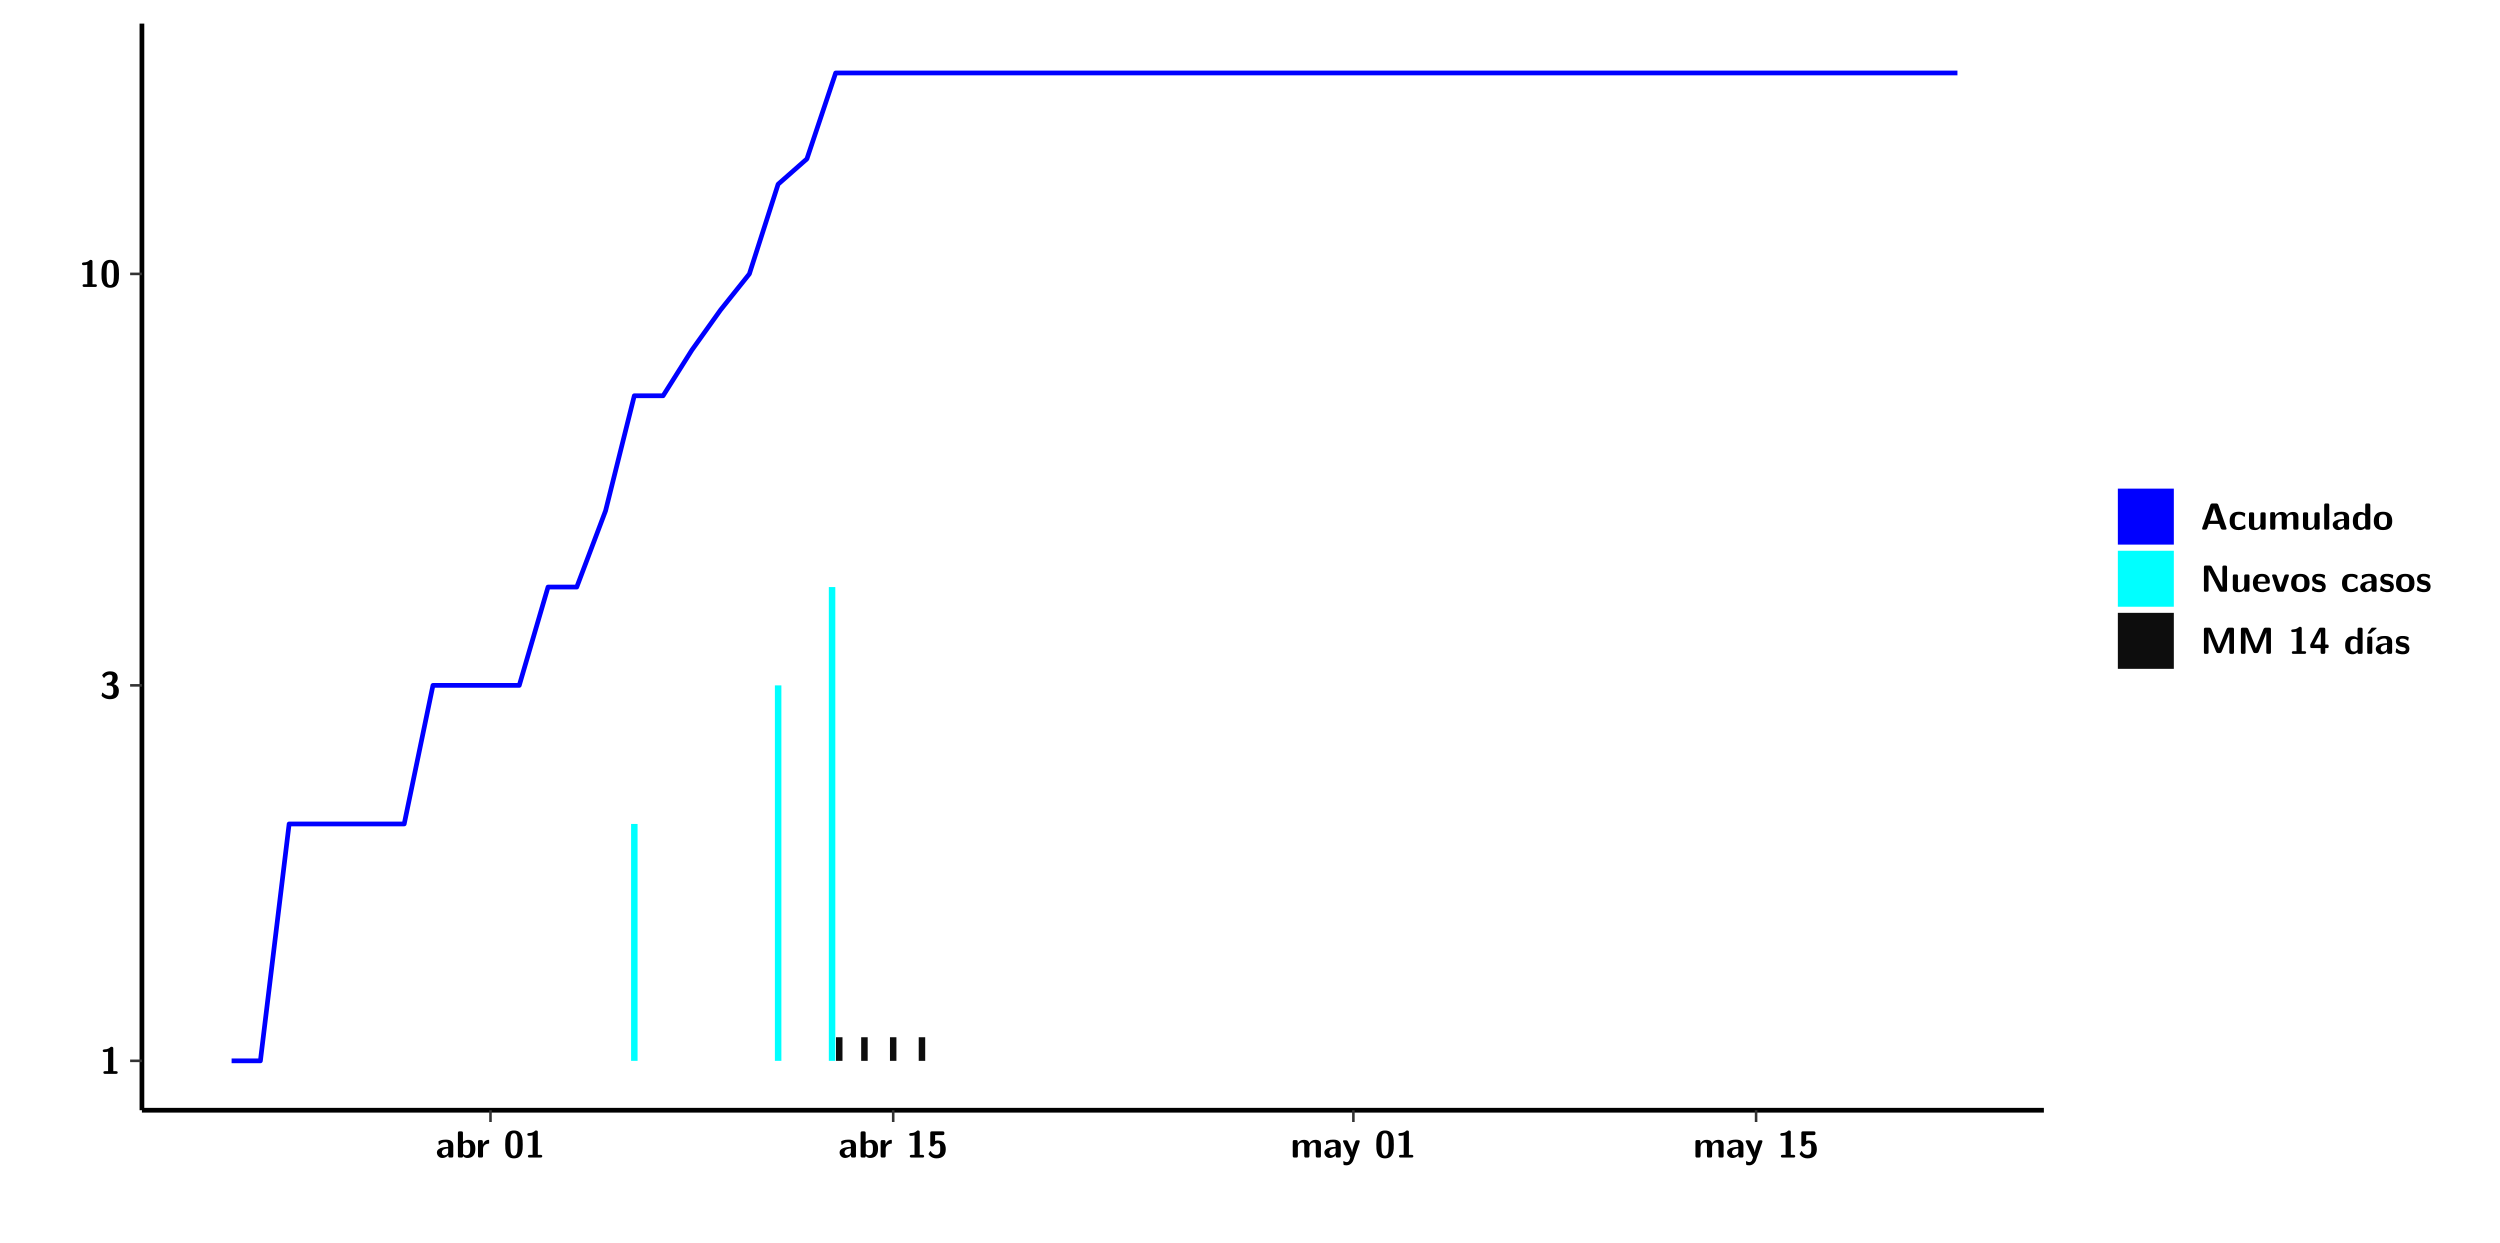
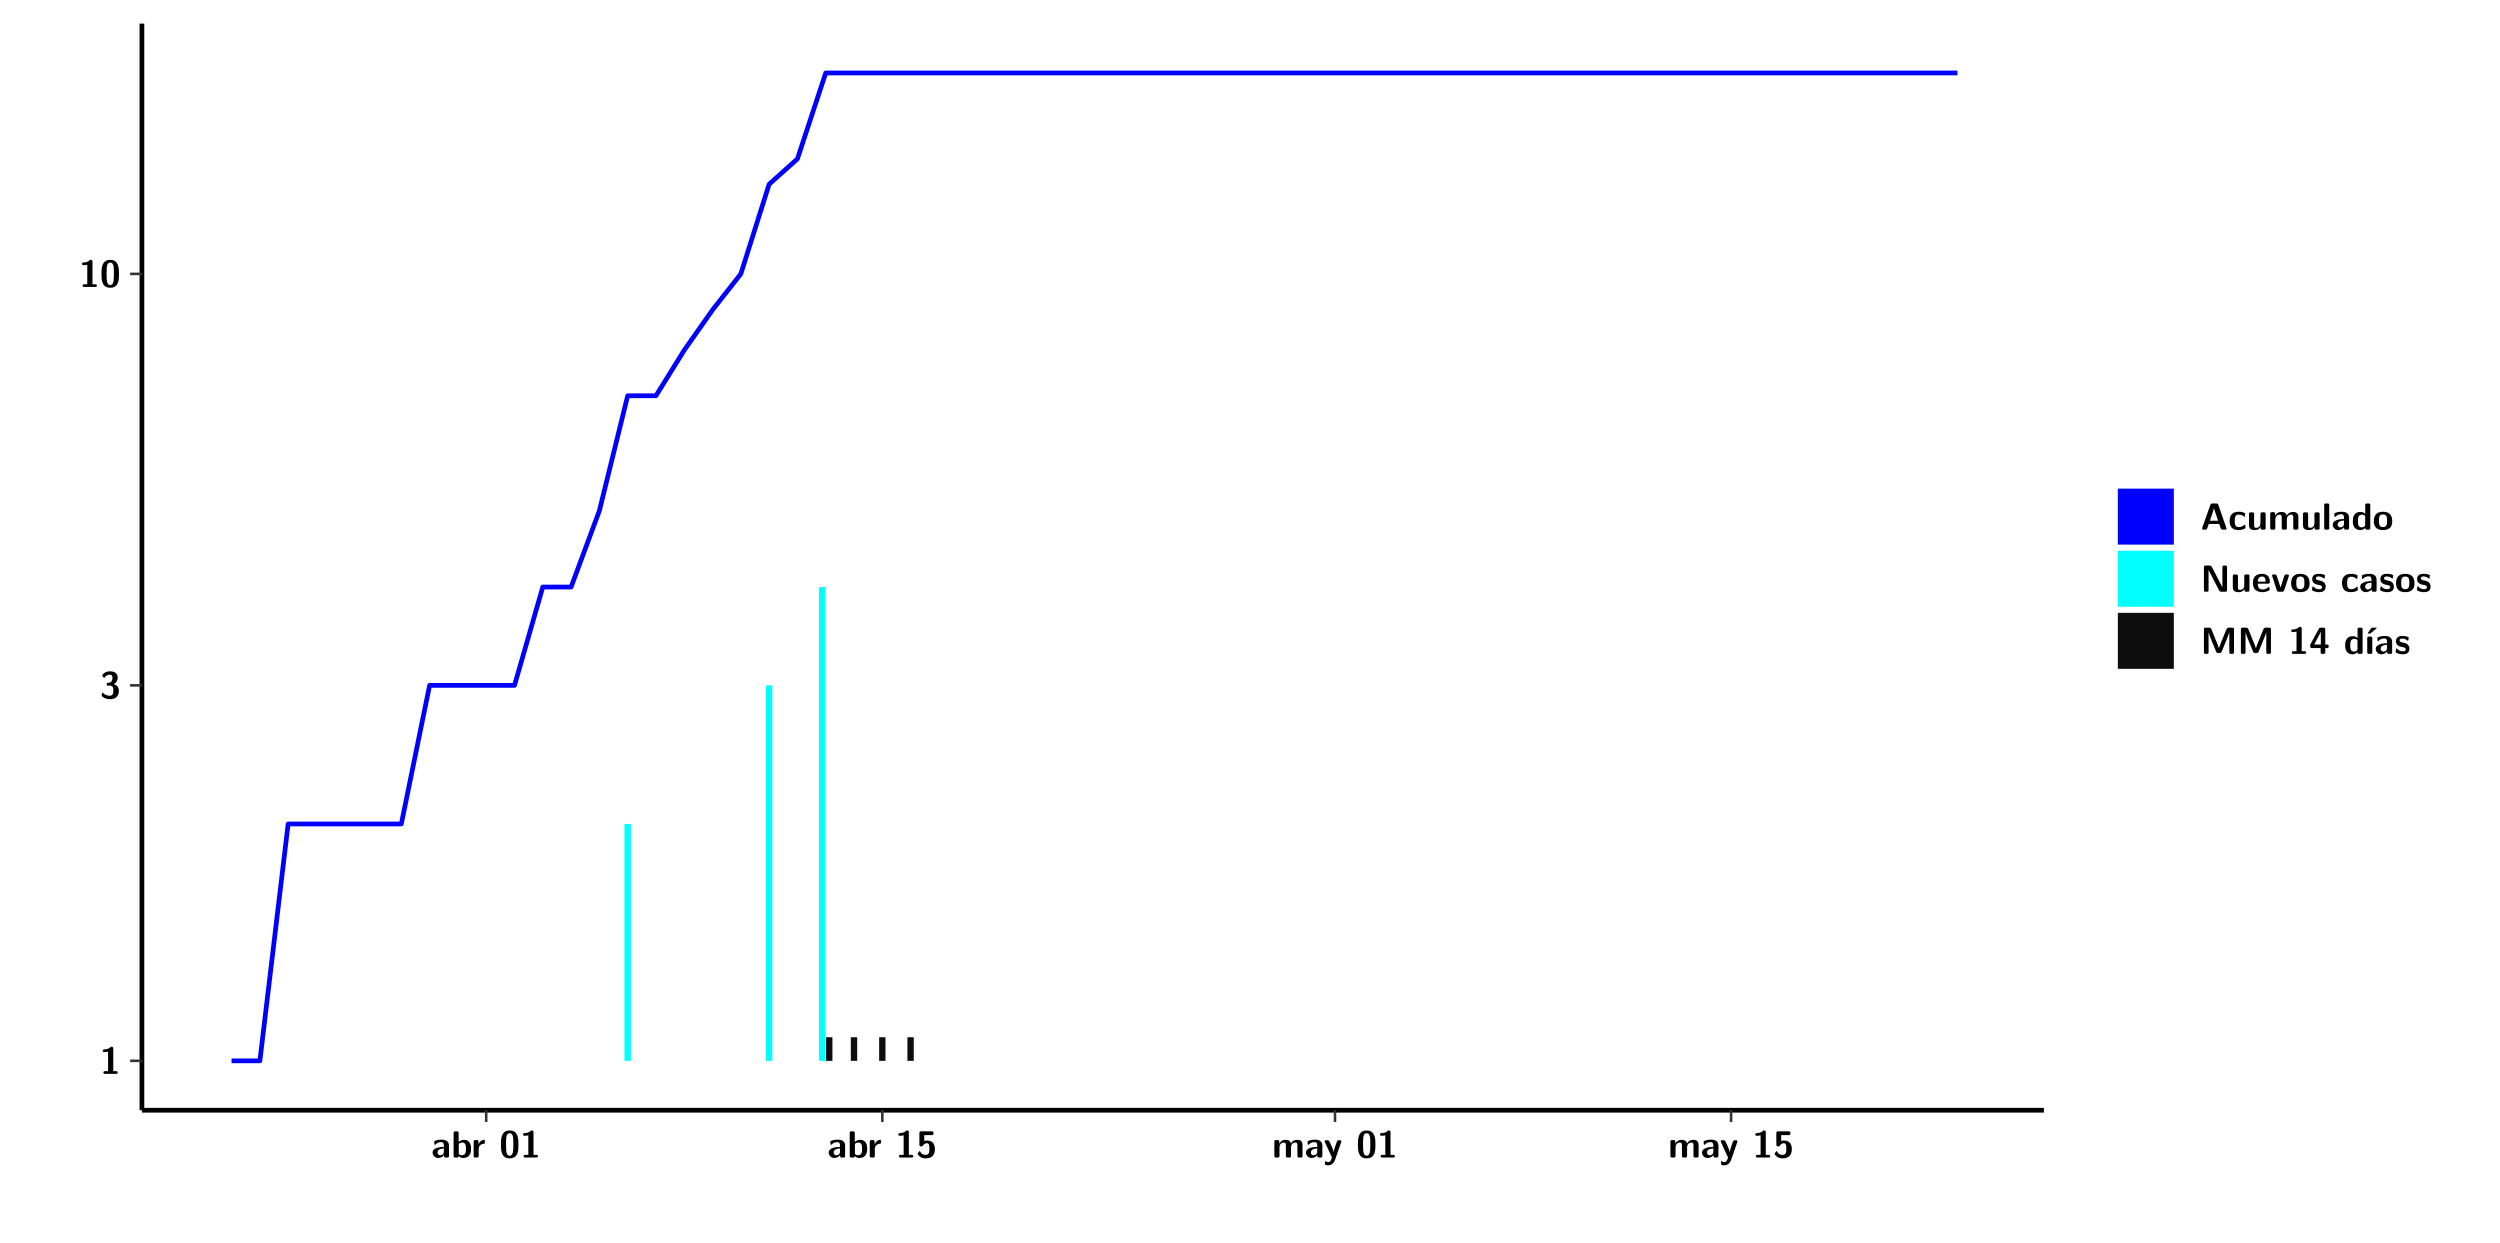
<svg xmlns="http://www.w3.org/2000/svg" xmlns:xlink="http://www.w3.org/1999/xlink" width="579.653pt" height="288pt" viewBox="0 0 579.653 288" version="1.1">
  <defs>
    <g>
      <symbol overflow="visible" id="glyph0-0">
        <path style="stroke:none;" d="" />
      </symbol>
      <symbol overflow="visible" id="glyph0-1">
        <path style="stroke:none;" d="M 3.109 -5.859 C 3.109 -6.016 3.109 -6.281 2.719 -6.281 C 2.547 -6.281 2.516 -6.266 2.406 -6.156 C 2.25 -6.016 1.922 -5.688 1.047 -5.672 C 0.891 -5.672 0.672 -5.609 0.672 -5.359 C 0.672 -5.047 0.969 -5.047 1.094 -5.047 C 1.344 -5.047 1.656 -5.078 1.906 -5.156 L 1.906 -0.625 L 1.234 -0.625 C 1.109 -0.625 0.812 -0.625 0.812 -0.312 C 0.812 0 1.109 0 1.234 0 L 3.719 0 C 3.828 0 4.141 0 4.141 -0.312 C 4.141 -0.625 3.828 -0.625 3.719 -0.625 L 3.109 -0.625 Z M 3.109 -5.859 " />
      </symbol>
      <symbol overflow="visible" id="glyph0-2">
        <path style="stroke:none;" d="M 0.844 -4.859 C 0.906 -4.766 0.953 -4.766 0.969 -4.766 C 1.031 -4.766 1.047 -4.797 1.094 -4.859 C 1.547 -5.5 2.172 -5.5 2.281 -5.5 C 2.844 -5.5 2.922 -5.203 2.922 -4.781 C 2.922 -4.656 2.922 -4.234 2.641 -3.906 C 2.438 -3.656 2.219 -3.641 1.953 -3.625 C 1.859 -3.609 1.688 -3.609 1.672 -3.578 C 1.609 -3.562 1.609 -3.5 1.609 -3.359 L 1.609 -3.203 C 1.609 -2.984 1.609 -2.969 1.844 -2.969 L 2.219 -2.969 C 3.031 -2.969 3.125 -2.469 3.125 -1.797 C 3.125 -1.203 3.062 -0.625 2.266 -0.625 C 1.984 -0.625 1.328 -0.688 0.75 -1.25 C 0.672 -1.328 0.656 -1.328 0.625 -1.328 C 0.531 -1.328 0.516 -1.25 0.516 -1.234 C 0.516 -1.234 0.406 -0.672 0.406 -0.625 C 0.406 -0.516 1.156 0.188 2.312 0.188 C 3.812 0.188 4.406 -0.609 4.406 -1.781 C 4.406 -2.562 3.984 -3.109 3.203 -3.297 C 3.906 -3.688 4.141 -4.266 4.141 -4.766 C 4.141 -6.156 2.891 -6.281 2.328 -6.281 C 1.125 -6.281 0.531 -5.422 0.531 -5.344 C 0.531 -5.297 0.594 -5.219 0.594 -5.219 Z M 0.844 -4.859 " />
      </symbol>
      <symbol overflow="visible" id="glyph0-3">
        <path style="stroke:none;" d="M 4.438 -3 C 4.438 -4.203 4.438 -6.281 2.406 -6.281 C 0.375 -6.281 0.375 -4.219 0.375 -3 C 0.375 -1.812 0.375 0.188 2.406 0.188 C 4.438 0.188 4.438 -1.781 4.438 -3 Z M 2.406 -0.438 C 1.75 -0.438 1.656 -1.25 1.625 -1.484 C 1.562 -1.953 1.562 -2.766 1.562 -3.125 C 1.562 -3.641 1.562 -4.203 1.625 -4.641 C 1.641 -4.875 1.734 -5.641 2.406 -5.641 C 3.047 -5.641 3.156 -4.906 3.188 -4.734 C 3.25 -4.281 3.25 -3.594 3.25 -3.125 C 3.25 -2.625 3.25 -1.953 3.188 -1.469 C 3.156 -1.234 3.062 -0.438 2.406 -0.438 Z M 2.406 -0.438 " />
      </symbol>
      <symbol overflow="visible" id="glyph0-4">
        <path style="stroke:none;" d="M 4.062 -2.766 C 4.062 -4.156 2.734 -4.156 2.297 -4.156 C 1.891 -4.156 1.453 -4.125 0.859 -3.891 C 0.672 -3.797 0.625 -3.781 0.625 -3.688 C 0.625 -3.625 0.688 -3.109 0.688 -3.047 C 0.703 -2.984 0.75 -2.938 0.812 -2.938 C 0.844 -2.938 0.875 -2.969 0.906 -3 C 1.281 -3.391 1.719 -3.578 2.266 -3.578 C 2.734 -3.578 2.875 -3.297 2.875 -2.781 L 2.875 -2.469 C 2.562 -2.469 0.266 -2.453 0.266 -1.172 C 0.266 -0.547 0.766 0.094 1.531 0.094 C 1.828 0.094 2.484 0.016 2.906 -0.594 L 2.906 -0.422 C 2.906 -0.141 2.969 0 3.328 0 L 3.641 0 C 3.984 0 4.062 -0.109 4.062 -0.422 Z M 2.875 -1.344 C 2.875 -0.531 2.047 -0.531 2.016 -0.531 C 1.641 -0.531 1.406 -0.844 1.406 -1.188 C 1.406 -2.047 2.625 -2.109 2.875 -2.109 Z M 2.875 -1.344 " />
      </symbol>
      <symbol overflow="visible" id="glyph0-5">
        <path style="stroke:none;" d="M 1.703 -5.656 C 1.703 -5.938 1.641 -6.078 1.281 -6.078 L 0.953 -6.078 C 0.641 -6.078 0.531 -5.984 0.531 -5.656 L 0.531 -0.422 C 0.531 -0.109 0.625 0 0.953 0 L 1.312 0 C 1.453 0 1.719 0 1.734 -0.344 C 2.125 0.094 2.578 0.094 2.719 0.094 C 4.578 0.094 4.578 -1.594 4.578 -2.031 C 4.578 -2.453 4.578 -4.109 2.938 -4.109 C 2.219 -4.109 1.781 -3.703 1.703 -3.625 Z M 1.734 -3.172 C 1.844 -3.281 2.109 -3.484 2.5 -3.484 C 3.391 -3.484 3.391 -2.672 3.391 -2.016 C 3.391 -1.375 3.391 -0.531 2.406 -0.531 C 2.047 -0.531 1.828 -0.75 1.734 -0.875 Z M 1.734 -3.172 " />
      </symbol>
      <symbol overflow="visible" id="glyph0-6">
        <path style="stroke:none;" d="M 1.703 -2.016 C 1.703 -2.844 2.391 -3.188 2.938 -3.219 C 3.109 -3.234 3.125 -3.234 3.125 -3.469 L 3.125 -3.875 C 3.125 -4.047 3.125 -4.109 2.969 -4.109 C 2.719 -4.109 2.078 -4.031 1.672 -3.078 L 1.656 -3.078 L 1.656 -3.641 C 1.656 -3.922 1.594 -4.062 1.234 -4.062 L 0.953 -4.062 C 0.641 -4.062 0.531 -3.969 0.531 -3.641 L 0.531 -0.422 C 0.531 -0.109 0.625 0 0.953 0 L 1.281 0 C 1.609 0 1.703 -0.109 1.703 -0.422 Z M 1.703 -2.016 " />
      </symbol>
      <symbol overflow="visible" id="glyph0-7">
        <path style="stroke:none;" d="M 1.859 -5.203 L 3.578 -5.203 C 4 -5.203 4 -5.406 4 -5.641 C 4 -5.875 4 -6.078 3.578 -6.078 L 1.141 -6.078 C 0.875 -6.078 0.734 -6.031 0.734 -5.688 L 0.734 -3 C 0.734 -2.609 0.922 -2.594 1.172 -2.594 C 1.391 -2.594 1.469 -2.594 1.594 -2.812 C 1.812 -3.141 2.109 -3.328 2.469 -3.328 C 3.047 -3.328 3.047 -2.656 3.047 -1.969 C 3.047 -1.297 3.047 -0.625 2.125 -0.625 C 1.844 -0.625 1.25 -0.703 0.906 -1.406 C 0.875 -1.453 0.844 -1.5 0.781 -1.5 C 0.719 -1.5 0.703 -1.469 0.656 -1.391 C 0.531 -1.188 0.328 -0.891 0.328 -0.828 C 0.328 -0.75 0.891 0.188 2.141 0.188 C 3.562 0.188 4.328 -0.516 4.328 -1.938 C 4.328 -3.094 3.844 -3.953 2.5 -3.953 C 2.281 -3.953 2.078 -3.922 1.859 -3.844 Z M 1.859 -5.203 " />
      </symbol>
      <symbol overflow="visible" id="glyph0-8">
        <path style="stroke:none;" d="M 7.062 -2.844 C 7.062 -3.75 6.672 -4.109 5.781 -4.109 C 5.156 -4.109 4.688 -3.828 4.359 -3.25 C 4.219 -4.078 3.484 -4.109 3.109 -4.109 C 2.938 -4.109 2.578 -4.109 2.188 -3.828 C 1.906 -3.625 1.734 -3.344 1.672 -3.203 L 1.672 -3.641 C 1.672 -3.922 1.609 -4.062 1.25 -4.062 L 0.953 -4.062 C 0.625 -4.062 0.531 -3.969 0.531 -3.641 L 0.531 -0.422 C 0.531 -0.109 0.625 0 0.953 0 L 1.297 0 C 1.625 0 1.719 -0.109 1.719 -0.422 L 1.719 -2.359 C 1.719 -3.141 2.25 -3.484 2.688 -3.484 C 3.109 -3.484 3.203 -3.297 3.203 -2.828 L 3.203 -0.422 C 3.203 -0.109 3.297 0 3.625 0 L 3.969 0 C 4.297 0 4.391 -0.109 4.391 -0.422 L 4.391 -2.359 C 4.391 -3.141 4.922 -3.484 5.359 -3.484 C 5.781 -3.484 5.875 -3.297 5.875 -2.828 L 5.875 -0.422 C 5.875 -0.109 5.969 0 6.297 0 L 6.641 0 C 6.984 0 7.062 -0.109 7.062 -0.422 Z M 7.062 -2.844 " />
      </symbol>
      <symbol overflow="visible" id="glyph0-9">
        <path style="stroke:none;" d="M 4.109 -3.609 C 4.141 -3.719 4.141 -3.734 4.141 -3.781 C 4.141 -4.016 3.906 -4.016 3.797 -4.016 L 3.609 -4.016 C 3.469 -4.016 3.266 -4.016 3.141 -3.812 C 3.109 -3.766 2.406 -1.828 2.359 -1.25 L 2.344 -1.25 C 2.312 -1.672 1.953 -2.484 1.562 -3.328 C 1.328 -3.891 1.266 -4.016 0.828 -4.016 L 0.594 -4.016 C 0.469 -4.016 0.25 -4.016 0.25 -3.781 C 0.25 -3.75 0.281 -3.688 0.297 -3.641 L 1.953 0 C 1.891 0.188 1.859 0.281 1.828 0.375 C 1.734 0.656 1.578 1.047 1.109 1.047 C 0.812 1.047 0.609 0.922 0.516 0.875 C 0.469 0.844 0.453 0.828 0.422 0.828 C 0.391 0.828 0.312 0.859 0.312 0.969 C 0.312 1.031 0.375 1.641 0.391 1.672 C 0.469 1.781 0.953 1.797 1.094 1.797 C 2.172 1.797 2.609 0.766 2.672 0.547 Z M 4.109 -3.609 " />
      </symbol>
      <symbol overflow="visible" id="glyph0-10">
        <path style="stroke:none;" d="M 4.156 -5.703 C 4.031 -6.078 3.766 -6.078 3.594 -6.078 L 2.828 -6.078 C 2.641 -6.078 2.391 -6.078 2.266 -5.703 L 0.406 -0.406 C 0.375 -0.297 0.375 -0.281 0.375 -0.234 C 0.375 0 0.594 0 0.703 0 L 1.031 0 C 1.188 0 1.453 0 1.578 -0.344 L 1.922 -1.328 L 4.344 -1.328 L 4.641 -0.484 C 4.75 -0.172 4.812 0 5.234 0 L 5.703 0 C 5.828 0 6.047 0 6.047 -0.234 C 6.047 -0.281 6.047 -0.297 6 -0.406 Z M 2.812 -3.938 C 2.938 -4.328 3.062 -4.656 3.125 -4.969 L 3.141 -4.969 C 3.188 -4.766 3.188 -4.75 3.25 -4.547 L 4.078 -2.078 L 2.188 -2.078 Z M 2.812 -3.938 " />
      </symbol>
      <symbol overflow="visible" id="glyph0-11">
        <path style="stroke:none;" d="M 4 -0.438 C 4 -0.531 3.969 -0.938 3.953 -1.047 C 3.953 -1.078 3.938 -1.172 3.844 -1.172 C 3.812 -1.172 3.797 -1.172 3.703 -1.078 C 3.562 -0.953 3.141 -0.594 2.422 -0.594 C 1.516 -0.594 1.516 -1.469 1.516 -2.031 C 1.516 -2.75 1.562 -3.484 2.453 -3.484 C 3.031 -3.484 3.266 -3.344 3.578 -3.078 C 3.688 -2.984 3.703 -2.984 3.734 -2.984 C 3.828 -2.984 3.844 -3.062 3.844 -3.094 C 3.859 -3.172 3.953 -3.656 3.953 -3.703 C 3.953 -3.781 3.891 -3.812 3.75 -3.891 C 3.328 -4.078 3.062 -4.156 2.453 -4.156 C 1.141 -4.156 0.328 -3.547 0.328 -2.016 C 0.328 -0.562 1.078 0.094 2.406 0.094 C 2.641 0.094 3.172 0.094 3.75 -0.203 C 4 -0.344 4 -0.344 4 -0.438 Z M 4 -0.438 " />
      </symbol>
      <symbol overflow="visible" id="glyph0-12">
        <path style="stroke:none;" d="M 4.391 -3.594 C 4.391 -3.875 4.328 -4.016 3.969 -4.016 L 3.609 -4.016 C 3.281 -4.016 3.188 -3.906 3.188 -3.594 L 3.188 -1.516 C 3.188 -0.938 2.891 -0.438 2.266 -0.438 C 1.766 -0.438 1.719 -0.562 1.719 -1.031 L 1.719 -3.594 C 1.719 -3.875 1.656 -4.016 1.297 -4.016 L 0.953 -4.016 C 0.625 -4.016 0.531 -3.922 0.531 -3.594 L 0.531 -1.109 C 0.531 -0.172 1.031 0.094 1.953 0.094 C 2.188 0.094 2.812 0.094 3.219 -0.656 L 3.219 -0.422 C 3.219 -0.141 3.281 0 3.641 0 L 3.969 0 C 4.297 0 4.391 -0.109 4.391 -0.422 Z M 4.391 -3.594 " />
      </symbol>
      <symbol overflow="visible" id="glyph0-13">
        <path style="stroke:none;" d="M 1.703 -5.656 C 1.703 -5.938 1.641 -6.078 1.281 -6.078 L 0.953 -6.078 C 0.641 -6.078 0.531 -5.984 0.531 -5.656 L 0.531 -0.422 C 0.531 -0.109 0.625 0 0.953 0 L 1.281 0 C 1.609 0 1.703 -0.109 1.703 -0.422 Z M 1.703 -5.656 " />
      </symbol>
      <symbol overflow="visible" id="glyph0-14">
        <path style="stroke:none;" d="M 4.375 -5.656 C 4.375 -5.938 4.312 -6.078 3.953 -6.078 L 3.625 -6.078 C 3.297 -6.078 3.203 -5.969 3.203 -5.656 L 3.203 -3.672 C 2.812 -4.047 2.375 -4.109 2.109 -4.109 C 0.328 -4.109 0.328 -2.422 0.328 -2 C 0.328 -1.594 0.328 0.094 2.062 0.094 C 2.422 0.094 2.812 -0.016 3.188 -0.406 C 3.188 -0.094 3.297 0 3.609 0 L 3.953 0 C 4.281 0 4.375 -0.109 4.375 -0.422 Z M 3.188 -1.094 C 3.188 -0.953 3.188 -0.875 2.922 -0.688 C 2.703 -0.547 2.5 -0.531 2.406 -0.531 C 1.516 -0.531 1.516 -1.344 1.516 -2 C 1.516 -2.656 1.516 -3.484 2.5 -3.484 C 2.75 -3.484 2.984 -3.391 3.188 -3.203 Z M 3.188 -1.094 " />
      </symbol>
      <symbol overflow="visible" id="glyph0-15">
        <path style="stroke:none;" d="M 4.547 -1.969 C 4.547 -3.406 3.844 -4.156 2.406 -4.156 C 0.953 -4.156 0.266 -3.391 0.266 -1.969 C 0.266 -0.547 1.031 0.094 2.406 0.094 C 3.781 0.094 4.547 -0.531 4.547 -1.969 Z M 2.406 -0.594 C 1.469 -0.594 1.469 -1.375 1.469 -2.078 C 1.469 -2.75 1.469 -3.531 2.406 -3.531 C 3.344 -3.531 3.344 -2.766 3.344 -2.078 C 3.344 -1.391 3.344 -0.594 2.406 -0.594 Z M 2.406 -0.594 " />
      </symbol>
      <symbol overflow="visible" id="glyph0-16">
        <path style="stroke:none;" d="M 2.656 -5.734 C 2.469 -6.078 2.203 -6.078 2.031 -6.078 L 1.219 -6.078 C 0.906 -6.078 0.797 -5.984 0.797 -5.656 L 0.797 -0.422 C 0.797 -0.109 0.891 0 1.219 0 L 1.453 0 C 1.781 0 1.875 -0.109 1.875 -0.422 L 1.875 -5.016 L 1.891 -5.016 L 4.297 -0.344 C 4.484 0 4.75 0 4.922 0 L 5.734 0 C 6.062 0 6.156 -0.109 6.156 -0.422 L 6.156 -5.656 C 6.156 -5.938 6.094 -6.078 5.734 -6.078 L 5.5 -6.078 C 5.156 -6.078 5.078 -5.969 5.078 -5.656 L 5.078 -1.062 L 5.062 -1.062 Z M 2.656 -5.734 " />
      </symbol>
      <symbol overflow="visible" id="glyph0-17">
        <path style="stroke:none;" d="M 3.781 -1.875 C 3.984 -1.875 4.203 -1.891 4.203 -2.281 C 4.203 -3.406 3.672 -4.156 2.359 -4.156 C 0.969 -4.156 0.266 -3.375 0.266 -2.047 C 0.266 -0.609 1.109 0.094 2.484 0.094 C 2.812 0.094 3.312 0.047 3.891 -0.234 C 4.078 -0.328 4.141 -0.359 4.141 -0.469 C 4.141 -0.531 4.125 -0.781 4.109 -0.844 C 4.078 -1.125 4.062 -1.125 3.984 -1.125 C 3.953 -1.125 3.938 -1.125 3.844 -1.047 C 3.328 -0.594 2.797 -0.531 2.516 -0.531 C 1.531 -0.531 1.422 -1.312 1.391 -1.875 Z M 1.406 -2.344 C 1.422 -2.875 1.609 -3.531 2.359 -3.531 C 3.062 -3.531 3.203 -3.031 3.219 -2.344 Z M 1.406 -2.344 " />
      </symbol>
      <symbol overflow="visible" id="glyph0-18">
        <path style="stroke:none;" d="M 4.109 -3.609 C 4.141 -3.719 4.141 -3.75 4.141 -3.766 C 4.141 -4.016 3.922 -4.016 3.797 -4.016 L 3.609 -4.016 C 3.25 -4.016 3.141 -3.891 3.062 -3.641 L 2.203 -0.984 L 1.328 -3.641 C 1.266 -3.828 1.203 -4.016 0.781 -4.016 L 0.578 -4.016 C 0.453 -4.016 0.234 -4.016 0.234 -3.766 C 0.234 -3.75 0.234 -3.719 0.266 -3.609 L 1.312 -0.375 C 1.438 0 1.703 0 1.859 0 L 2.5 0 C 2.672 0 2.938 0 3.062 -0.375 Z M 4.109 -3.609 " />
      </symbol>
      <symbol overflow="visible" id="glyph0-19">
        <path style="stroke:none;" d="M 3.469 -1.234 C 3.469 -1.734 3.203 -2.031 3.047 -2.172 C 2.703 -2.484 2.391 -2.547 2.031 -2.609 C 1.547 -2.703 1.188 -2.766 1.188 -3.109 C 1.188 -3.469 1.484 -3.547 1.828 -3.547 C 2.406 -3.547 2.719 -3.328 2.953 -3.125 C 3.047 -3.047 3.062 -3.047 3.094 -3.047 C 3.188 -3.047 3.203 -3.125 3.203 -3.156 C 3.219 -3.219 3.312 -3.719 3.312 -3.766 C 3.312 -3.906 2.844 -4.031 2.75 -4.062 C 2.406 -4.156 2.125 -4.156 1.891 -4.156 C 1.5 -4.156 0.328 -4.156 0.328 -2.906 C 0.328 -2.484 0.516 -2.219 0.75 -2 C 1.062 -1.734 1.406 -1.672 1.906 -1.562 C 2.156 -1.531 2.609 -1.453 2.609 -1.062 C 2.609 -0.656 2.266 -0.594 1.922 -0.594 C 1.531 -0.594 1.047 -0.703 0.625 -1.188 C 0.594 -1.234 0.562 -1.266 0.516 -1.266 C 0.422 -1.266 0.406 -1.188 0.391 -1.125 C 0.375 -1.016 0.266 -0.516 0.266 -0.422 C 0.266 -0.266 0.922 -0.062 0.922 -0.047 C 1.406 0.094 1.766 0.094 1.922 0.094 C 2.359 0.094 3.469 0.062 3.469 -1.234 Z M 3.469 -1.234 " />
      </symbol>
      <symbol overflow="visible" id="glyph0-20">
        <path style="stroke:none;" d="M 4.859 -2.859 C 4.688 -2.422 4.359 -1.609 4.281 -1.312 C 4.203 -1.625 3.844 -2.484 3.656 -2.953 L 2.531 -5.719 C 2.391 -6.078 2.109 -6.078 1.953 -6.078 L 1.219 -6.078 C 0.906 -6.078 0.797 -5.984 0.797 -5.656 L 0.797 -0.422 C 0.797 -0.109 0.891 0 1.219 0 L 1.453 0 C 1.781 0 1.875 -0.109 1.875 -0.422 L 1.875 -4.953 L 1.891 -4.953 C 1.984 -4.562 2.375 -3.578 2.578 -3.062 L 3.609 -0.562 C 3.766 -0.188 3.969 -0.188 4.266 -0.188 C 4.562 -0.188 4.781 -0.188 4.938 -0.562 L 6.062 -3.328 C 6.141 -3.531 6.625 -4.719 6.672 -4.953 L 6.688 -4.953 L 6.688 -0.422 C 6.688 -0.141 6.75 0 7.109 0 L 7.344 0 C 7.672 0 7.766 -0.109 7.766 -0.422 L 7.766 -5.656 C 7.766 -5.938 7.703 -6.078 7.344 -6.078 L 6.609 -6.078 C 6.391 -6.078 6.172 -6.062 6.016 -5.703 Z M 4.859 -2.859 " />
      </symbol>
      <symbol overflow="visible" id="glyph0-21">
        <path style="stroke:none;" d="M 0.344 -2.297 C 0.266 -2.172 0.266 -2.141 0.266 -1.984 L 0.266 -1.766 C 0.266 -1.484 0.328 -1.344 0.688 -1.344 L 2.672 -1.344 L 2.672 -0.422 C 2.672 -0.141 2.719 0 3.078 0 L 3.328 0 C 3.656 0 3.75 -0.109 3.75 -0.422 L 3.75 -1.344 L 4.125 -1.344 C 4.391 -1.344 4.547 -1.406 4.547 -1.75 C 4.547 -2.078 4.422 -2.172 4.125 -2.172 L 3.75 -2.172 L 3.75 -5.656 C 3.75 -5.984 3.656 -6.078 3.328 -6.078 L 2.688 -6.078 C 2.531 -6.078 2.391 -6.078 2.281 -5.875 Z M 1.188 -2.172 C 2.578 -4.75 2.672 -5.016 2.703 -5.156 L 2.719 -5.156 L 2.719 -2.172 Z M 1.188 -2.172 " />
      </symbol>
      <symbol overflow="visible" id="glyph0-22">
        <path style="stroke:none;" d="M 3.906 -5.844 C 3.953 -5.875 4 -5.922 4 -5.969 C 4 -6.078 3.906 -6.078 3.766 -6.078 L 3.047 -6.078 C 2.875 -6.078 2.859 -6.078 2.781 -5.984 L 2.031 -4.953 C 1.953 -4.859 1.953 -4.844 1.953 -4.828 C 1.953 -4.703 2.047 -4.703 2.188 -4.703 L 2.516 -4.703 Z M 3.906 -5.844 " />
      </symbol>
      <symbol overflow="visible" id="glyph0-23">
        <path style="stroke:none;" d="M 1.703 -3.594 C 1.703 -3.875 1.641 -4.016 1.281 -4.016 L 0.953 -4.016 C 0.641 -4.016 0.531 -3.922 0.531 -3.594 L 0.531 -0.422 C 0.531 -0.109 0.625 0 0.953 0 L 1.281 0 C 1.609 0 1.703 -0.109 1.703 -0.422 Z M 1.703 -3.594 " />
      </symbol>
    </g>
    <clipPath id="clip1">
      <path d="M 0 0 L 576.008 0 L 576.008 288 L 0 288 Z M 0 0 " />
    </clipPath>
    <clipPath id="clip2">
      <path d="M 32.906 5.477 L 473.898 5.477 L 473.898 257.414 L 32.906 257.414 Z M 32.906 5.477 " />
    </clipPath>
  </defs>
  <g id="surface1">
    <g clip-path="url(#clip1)" clip-rule="nonzero">
      <path style="fill-rule:nonzero;fill:rgb(100%,100%,100%);fill-opacity:1;stroke-width:0.598;stroke-linecap:round;stroke-linejoin:round;stroke:rgb(100%,100%,100%);stroke-opacity:1;stroke-miterlimit:10;" d="M 0 0 L 0 288.004 L 576.008 288.004 L 576.008 0 Z M 0 0 " transform="matrix(1,0,0,-1,0,288)" />
    </g>
    <g clip-path="url(#clip2)" clip-rule="nonzero">
      <path style=" stroke:none;fill-rule:nonzero;fill:rgb(100%,100%,100%);fill-opacity:1;" d="M 32.906 257.414 L 32.906 5.477 L 473.898 5.477 L 473.898 257.414 Z M 32.906 257.414 " />
    </g>
-     <path style=" stroke:none;fill-rule:nonzero;fill:rgb(0%,100%,100%);fill-opacity:1;" d="M 146.324 245.969 L 146.324 191.043 L 147.828 191.043 L 147.828 245.969 Z M 146.324 245.969 " />
-     <path style=" stroke:none;fill-rule:nonzero;fill:rgb(0%,100%,100%);fill-opacity:1;" d="M 179.668 245.969 L 179.668 158.914 L 181.172 158.914 L 181.172 245.969 Z M 179.668 245.969 " />
-     <path style=" stroke:none;fill-rule:nonzero;fill:rgb(0%,100%,100%);fill-opacity:1;" d="M 192.172 245.969 L 192.172 136.117 L 193.676 136.117 L 193.676 245.969 Z M 192.172 245.969 " />
-     <path style=" stroke:none;fill-rule:nonzero;fill:rgb(4.999%,4.999%,4.999%);fill-opacity:1;" d="M 193.836 245.969 L 193.836 240.496 L 195.34 240.496 L 195.34 245.969 Z M 193.836 245.969 " />
-     <path style=" stroke:none;fill-rule:nonzero;fill:rgb(4.999%,4.999%,4.999%);fill-opacity:1;" d="M 199.672 245.969 L 199.672 240.496 L 201.18 240.496 L 201.18 245.969 Z M 199.672 245.969 " />
-     <path style=" stroke:none;fill-rule:nonzero;fill:rgb(4.999%,4.999%,4.999%);fill-opacity:1;" d="M 206.348 245.969 L 206.348 240.496 L 207.844 240.496 L 207.844 245.969 Z M 206.348 245.969 " />
-     <path style=" stroke:none;fill-rule:nonzero;fill:rgb(4.999%,4.999%,4.999%);fill-opacity:1;" d="M 213.016 245.969 L 213.016 240.496 L 214.52 240.496 L 214.52 245.969 Z M 213.016 245.969 " />
-     <path style="fill:none;stroke-width:1.096;stroke-linecap:butt;stroke-linejoin:round;stroke:rgb(0%,0%,100%);stroke-opacity:1;stroke-miterlimit:10;" d="M 53.699 42.031 L 60.375 42.031 L 67.039 96.957 L 93.719 96.957 L 100.387 129.086 L 120.398 129.086 L 127.066 151.883 L 133.73 151.883 L 140.406 169.566 L 147.07 196.238 L 153.746 196.238 L 160.41 206.816 L 167.074 216.141 L 173.75 224.492 L 180.414 245.285 L 187.09 251.16 L 193.758 271.078 L 453.855 271.078 " transform="matrix(1,0,0,-1,0,288)" />
+     <path style=" stroke:none;fill-rule:nonzero;fill:rgb(0%,100%,100%);fill-opacity:1;" d="M 144.801 245.969 L 144.801 191.043 L 146.273 191.043 L 146.273 245.969 Z M 144.801 245.969 " />
+     <path style=" stroke:none;fill-rule:nonzero;fill:rgb(0%,100%,100%);fill-opacity:1;" d="M 177.598 245.969 L 177.598 158.914 L 179.07 158.914 L 179.07 245.969 Z M 177.598 245.969 " />
+     <path style=" stroke:none;fill-rule:nonzero;fill:rgb(0%,100%,100%);fill-opacity:1;" d="M 189.891 245.969 L 189.891 136.117 L 191.375 136.117 L 191.375 245.969 Z M 189.891 245.969 " />
+     <path style=" stroke:none;fill-rule:nonzero;fill:rgb(4.999%,4.999%,4.999%);fill-opacity:1;" d="M 191.535 245.969 L 191.535 240.496 L 193.008 240.496 L 193.008 245.969 Z M 191.535 245.969 " />
+     <path style=" stroke:none;fill-rule:nonzero;fill:rgb(4.999%,4.999%,4.999%);fill-opacity:1;" d="M 197.273 245.969 L 197.273 240.496 L 198.746 240.496 L 198.746 245.969 Z M 197.273 245.969 " />
+     <path style=" stroke:none;fill-rule:nonzero;fill:rgb(4.999%,4.999%,4.999%);fill-opacity:1;" d="M 203.84 245.969 L 203.84 240.496 L 205.312 240.496 L 205.312 245.969 Z M 203.84 245.969 " />
+     <path style=" stroke:none;fill-rule:nonzero;fill:rgb(4.999%,4.999%,4.999%);fill-opacity:1;" d="M 210.395 245.969 L 210.395 240.496 L 211.867 240.496 L 211.867 245.969 Z M 210.395 245.969 " />
+     <path style="fill:none;stroke-width:1.096;stroke-linecap:butt;stroke-linejoin:round;stroke:rgb(0%,0%,100%);stroke-opacity:1;stroke-miterlimit:10;" d="M 53.688 42.031 L 60.254 42.031 L 66.809 96.957 L 93.051 96.957 L 99.609 129.086 L 119.293 129.086 L 125.852 151.883 L 132.414 151.883 L 138.969 169.566 L 145.535 196.238 L 152.09 196.238 L 158.656 206.816 L 165.211 216.141 L 171.77 224.492 L 178.332 245.285 L 184.891 251.16 L 191.453 271.078 L 453.855 271.078 " transform="matrix(1,0,0,-1,0,288)" />
    <path style="fill:none;stroke-width:1.096;stroke-linecap:butt;stroke-linejoin:round;stroke:rgb(0%,0%,0%);stroke-opacity:1;stroke-miterlimit:10;" d="M 32.906 30.586 L 32.906 282.523 " transform="matrix(1,0,0,-1,0,288)" />
    <g style="fill:rgb(0%,0%,0%);fill-opacity:1;">
      <use xlink:href="#glyph0-1" x="23.153" y="248.986" />
    </g>
    <g style="fill:rgb(0%,0%,0%);fill-opacity:1;">
      <use xlink:href="#glyph0-2" x="23.153" y="161.933" />
    </g>
    <g style="fill:rgb(0%,0%,0%);fill-opacity:1;">
      <use xlink:href="#glyph0-1" x="18.331" y="66.531" />
      <use xlink:href="#glyph0-3" x="23.153" y="66.531" />
    </g>
    <path style="fill:none;stroke-width:0.598;stroke-linecap:butt;stroke-linejoin:round;stroke:rgb(20%,20%,20%);stroke-opacity:1;stroke-miterlimit:10;" d="M 30.168 42.031 L 32.906 42.031 " transform="matrix(1,0,0,-1,0,288)" />
    <path style="fill:none;stroke-width:0.598;stroke-linecap:butt;stroke-linejoin:round;stroke:rgb(20%,20%,20%);stroke-opacity:1;stroke-miterlimit:10;" d="M 30.168 129.086 L 32.906 129.086 " transform="matrix(1,0,0,-1,0,288)" />
    <path style="fill:none;stroke-width:0.598;stroke-linecap:butt;stroke-linejoin:round;stroke:rgb(20%,20%,20%);stroke-opacity:1;stroke-miterlimit:10;" d="M 30.168 224.492 L 32.906 224.492 " transform="matrix(1,0,0,-1,0,288)" />
    <path style="fill:none;stroke-width:1.096;stroke-linecap:butt;stroke-linejoin:round;stroke:rgb(0%,0%,0%);stroke-opacity:1;stroke-miterlimit:10;" d="M 32.906 30.586 L 473.898 30.586 " transform="matrix(1,0,0,-1,0,288)" />
-     <path style="fill:none;stroke-width:0.598;stroke-linecap:butt;stroke-linejoin:round;stroke:rgb(20%,20%,20%);stroke-opacity:1;stroke-miterlimit:10;" d="M 113.727 27.848 L 113.727 30.586 " transform="matrix(1,0,0,-1,0,288)" />
-     <path style="fill:none;stroke-width:0.598;stroke-linecap:butt;stroke-linejoin:round;stroke:rgb(20%,20%,20%);stroke-opacity:1;stroke-miterlimit:10;" d="M 207.098 27.848 L 207.098 30.586 " transform="matrix(1,0,0,-1,0,288)" />
-     <path style="fill:none;stroke-width:0.598;stroke-linecap:butt;stroke-linejoin:round;stroke:rgb(20%,20%,20%);stroke-opacity:1;stroke-miterlimit:10;" d="M 313.797 27.848 L 313.797 30.586 " transform="matrix(1,0,0,-1,0,288)" />
-     <path style="fill:none;stroke-width:0.598;stroke-linecap:butt;stroke-linejoin:round;stroke:rgb(20%,20%,20%);stroke-opacity:1;stroke-miterlimit:10;" d="M 407.168 27.848 L 407.168 30.586 " transform="matrix(1,0,0,-1,0,288)" />
-     <g style="fill:rgb(0%,0%,0%);fill-opacity:1;">
-       <use xlink:href="#glyph0-4" x="101.035" y="268.394" />
-       <use xlink:href="#glyph0-5" x="105.638" y="268.394" />
-     </g>
-     <g style="fill:rgb(0%,0%,0%);fill-opacity:1;">
-       <use xlink:href="#glyph0-6" x="110.294" y="268.394" />
-     </g>
-     <g style="fill:rgb(0%,0%,0%);fill-opacity:1;">
-       <use xlink:href="#glyph0-3" x="116.766" y="268.394" />
-       <use xlink:href="#glyph0-1" x="121.588" y="268.394" />
-     </g>
-     <g style="fill:rgb(0%,0%,0%);fill-opacity:1;">
-       <use xlink:href="#glyph0-4" x="194.405" y="268.394" />
-       <use xlink:href="#glyph0-5" x="199.008" y="268.394" />
-     </g>
-     <g style="fill:rgb(0%,0%,0%);fill-opacity:1;">
-       <use xlink:href="#glyph0-6" x="203.655" y="268.394" />
-     </g>
-     <g style="fill:rgb(0%,0%,0%);fill-opacity:1;">
-       <use xlink:href="#glyph0-1" x="210.136" y="268.394" />
-       <use xlink:href="#glyph0-7" x="214.958" y="268.394" />
-     </g>
-     <g style="fill:rgb(0%,0%,0%);fill-opacity:1;">
-       <use xlink:href="#glyph0-8" x="299.206" y="268.394" />
-       <use xlink:href="#glyph0-4" x="306.804" y="268.394" />
-     </g>
-     <g style="fill:rgb(0%,0%,0%);fill-opacity:1;">
-       <use xlink:href="#glyph0-9" x="311.135" y="268.394" />
-     </g>
-     <g style="fill:rgb(0%,0%,0%);fill-opacity:1;">
-       <use xlink:href="#glyph0-3" x="318.736" y="268.394" />
-       <use xlink:href="#glyph0-1" x="323.558" y="268.394" />
-     </g>
-     <g style="fill:rgb(0%,0%,0%);fill-opacity:1;">
-       <use xlink:href="#glyph0-8" x="392.575" y="268.394" />
-       <use xlink:href="#glyph0-4" x="400.173" y="268.394" />
-     </g>
-     <g style="fill:rgb(0%,0%,0%);fill-opacity:1;">
-       <use xlink:href="#glyph0-9" x="404.504" y="268.394" />
-     </g>
-     <g style="fill:rgb(0%,0%,0%);fill-opacity:1;">
-       <use xlink:href="#glyph0-1" x="412.105" y="268.394" />
-       <use xlink:href="#glyph0-7" x="416.927" y="268.394" />
+     <path style="fill:none;stroke-width:0.598;stroke-linecap:butt;stroke-linejoin:round;stroke:rgb(20%,20%,20%);stroke-opacity:1;stroke-miterlimit:10;" d="M 112.73 27.848 L 112.73 30.586 " transform="matrix(1,0,0,-1,0,288)" />
+     <path style="fill:none;stroke-width:0.598;stroke-linecap:butt;stroke-linejoin:round;stroke:rgb(20%,20%,20%);stroke-opacity:1;stroke-miterlimit:10;" d="M 204.574 27.848 L 204.574 30.586 " transform="matrix(1,0,0,-1,0,288)" />
+     <path style="fill:none;stroke-width:0.598;stroke-linecap:butt;stroke-linejoin:round;stroke:rgb(20%,20%,20%);stroke-opacity:1;stroke-miterlimit:10;" d="M 309.535 27.848 L 309.535 30.586 " transform="matrix(1,0,0,-1,0,288)" />
+     <path style="fill:none;stroke-width:0.598;stroke-linecap:butt;stroke-linejoin:round;stroke:rgb(20%,20%,20%);stroke-opacity:1;stroke-miterlimit:10;" d="M 401.371 27.848 L 401.371 30.586 " transform="matrix(1,0,0,-1,0,288)" />
+     <g style="fill:rgb(0%,0%,0%);fill-opacity:1;">
+       <use xlink:href="#glyph0-4" x="100.039" y="268.394" />
+       <use xlink:href="#glyph0-5" x="104.642" y="268.394" />
+     </g>
+     <g style="fill:rgb(0%,0%,0%);fill-opacity:1;">
+       <use xlink:href="#glyph0-6" x="109.289" y="268.394" />
+     </g>
+     <g style="fill:rgb(0%,0%,0%);fill-opacity:1;">
+       <use xlink:href="#glyph0-3" x="115.77" y="268.394" />
+       <use xlink:href="#glyph0-1" x="120.592" y="268.394" />
+     </g>
+     <g style="fill:rgb(0%,0%,0%);fill-opacity:1;">
+       <use xlink:href="#glyph0-4" x="191.885" y="268.394" />
+       <use xlink:href="#glyph0-5" x="196.488" y="268.394" />
+     </g>
+     <g style="fill:rgb(0%,0%,0%);fill-opacity:1;">
+       <use xlink:href="#glyph0-6" x="201.135" y="268.394" />
+     </g>
+     <g style="fill:rgb(0%,0%,0%);fill-opacity:1;">
+       <use xlink:href="#glyph0-1" x="207.616" y="268.394" />
+       <use xlink:href="#glyph0-7" x="212.438" y="268.394" />
+     </g>
+     <g style="fill:rgb(0%,0%,0%);fill-opacity:1;">
+       <use xlink:href="#glyph0-8" x="294.942" y="268.394" />
+       <use xlink:href="#glyph0-4" x="302.54" y="268.394" />
+     </g>
+     <g style="fill:rgb(0%,0%,0%);fill-opacity:1;">
+       <use xlink:href="#glyph0-9" x="306.871" y="268.394" />
+     </g>
+     <g style="fill:rgb(0%,0%,0%);fill-opacity:1;">
+       <use xlink:href="#glyph0-3" x="314.472" y="268.394" />
+       <use xlink:href="#glyph0-1" x="319.294" y="268.394" />
+     </g>
+     <g style="fill:rgb(0%,0%,0%);fill-opacity:1;">
+       <use xlink:href="#glyph0-8" x="386.777" y="268.394" />
+       <use xlink:href="#glyph0-4" x="394.375" y="268.394" />
+     </g>
+     <g style="fill:rgb(0%,0%,0%);fill-opacity:1;">
+       <use xlink:href="#glyph0-9" x="398.706" y="268.394" />
+     </g>
+     <g style="fill:rgb(0%,0%,0%);fill-opacity:1;">
+       <use xlink:href="#glyph0-1" x="406.307" y="268.394" />
+       <use xlink:href="#glyph0-7" x="411.129" y="268.394" />
    </g>
    <path style=" stroke:none;fill-rule:nonzero;fill:rgb(100%,100%,100%);fill-opacity:1;" d="M 484.859 161.262 L 484.859 101.625 L 570.527 101.625 L 570.527 161.262 Z M 484.859 161.262 " />
    <path style=" stroke:none;fill-rule:nonzero;fill:rgb(0%,0%,100%);fill-opacity:1;" d="M 491.047 126.273 L 491.047 113.293 L 504.027 113.293 L 504.027 126.273 Z M 491.047 126.273 " />
    <path style=" stroke:none;fill-rule:nonzero;fill:rgb(0%,100%,100%);fill-opacity:1;" d="M 491.047 140.68 L 491.047 127.699 L 504.027 127.699 L 504.027 140.68 Z M 491.047 140.68 " />
    <path style=" stroke:none;fill-rule:nonzero;fill:rgb(4.999%,4.999%,4.999%);fill-opacity:1;" d="M 491.047 155.078 L 491.047 142.094 L 504.027 142.094 L 504.027 155.078 Z M 491.047 155.078 " />
    <g style="fill:rgb(0%,0%,0%);fill-opacity:1;">
      <use xlink:href="#glyph0-10" x="510.207" y="122.809" />
      <use xlink:href="#glyph0-11" x="516.636" y="122.809" />
      <use xlink:href="#glyph0-12" x="520.922" y="122.809" />
      <use xlink:href="#glyph0-8" x="525.841" y="122.809" />
      <use xlink:href="#glyph0-12" x="533.44" y="122.809" />
      <use xlink:href="#glyph0-13" x="538.359" y="122.809" />
      <use xlink:href="#glyph0-4" x="540.6" y="122.809" />
      <use xlink:href="#glyph0-14" x="545.203" y="122.809" />
      <use xlink:href="#glyph0-15" x="550.122" y="122.809" />
    </g>
    <g style="fill:rgb(0%,0%,0%);fill-opacity:1;">
      <use xlink:href="#glyph0-16" x="510.207" y="137.205" />
      <use xlink:href="#glyph0-12" x="517.172" y="137.205" />
      <use xlink:href="#glyph0-17" x="522.092" y="137.205" />
      <use xlink:href="#glyph0-18" x="526.573" y="137.205" />
      <use xlink:href="#glyph0-15" x="530.956" y="137.205" />
      <use xlink:href="#glyph0-19" x="535.778" y="137.205" />
    </g>
    <g style="fill:rgb(0%,0%,0%);fill-opacity:1;">
      <use xlink:href="#glyph0-11" x="542.693" y="137.205" />
      <use xlink:href="#glyph0-4" x="546.979" y="137.205" />
      <use xlink:href="#glyph0-19" x="551.582" y="137.205" />
      <use xlink:href="#glyph0-15" x="555.279" y="137.205" />
      <use xlink:href="#glyph0-19" x="560.1" y="137.205" />
    </g>
    <g style="fill:rgb(0%,0%,0%);fill-opacity:1;">
      <use xlink:href="#glyph0-20" x="510.207" y="151.611" />
      <use xlink:href="#glyph0-20" x="518.779" y="151.611" />
    </g>
    <g style="fill:rgb(0%,0%,0%);fill-opacity:1;">
      <use xlink:href="#glyph0-1" x="530.569" y="151.611" />
      <use xlink:href="#glyph0-21" x="535.391" y="151.611" />
    </g>
    <g style="fill:rgb(0%,0%,0%);fill-opacity:1;">
      <use xlink:href="#glyph0-14" x="543.422" y="151.611" />
    </g>
    <g style="fill:rgb(0%,0%,0%);fill-opacity:1;">
      <use xlink:href="#glyph0-22" x="547.052" y="151.611" />
    </g>
    <g style="fill:rgb(0%,0%,0%);fill-opacity:1;">
      <use xlink:href="#glyph0-23" x="548.341" y="151.611" />
      <use xlink:href="#glyph0-4" x="550.582" y="151.611" />
      <use xlink:href="#glyph0-19" x="555.185" y="151.611" />
    </g>
  </g>
</svg>
